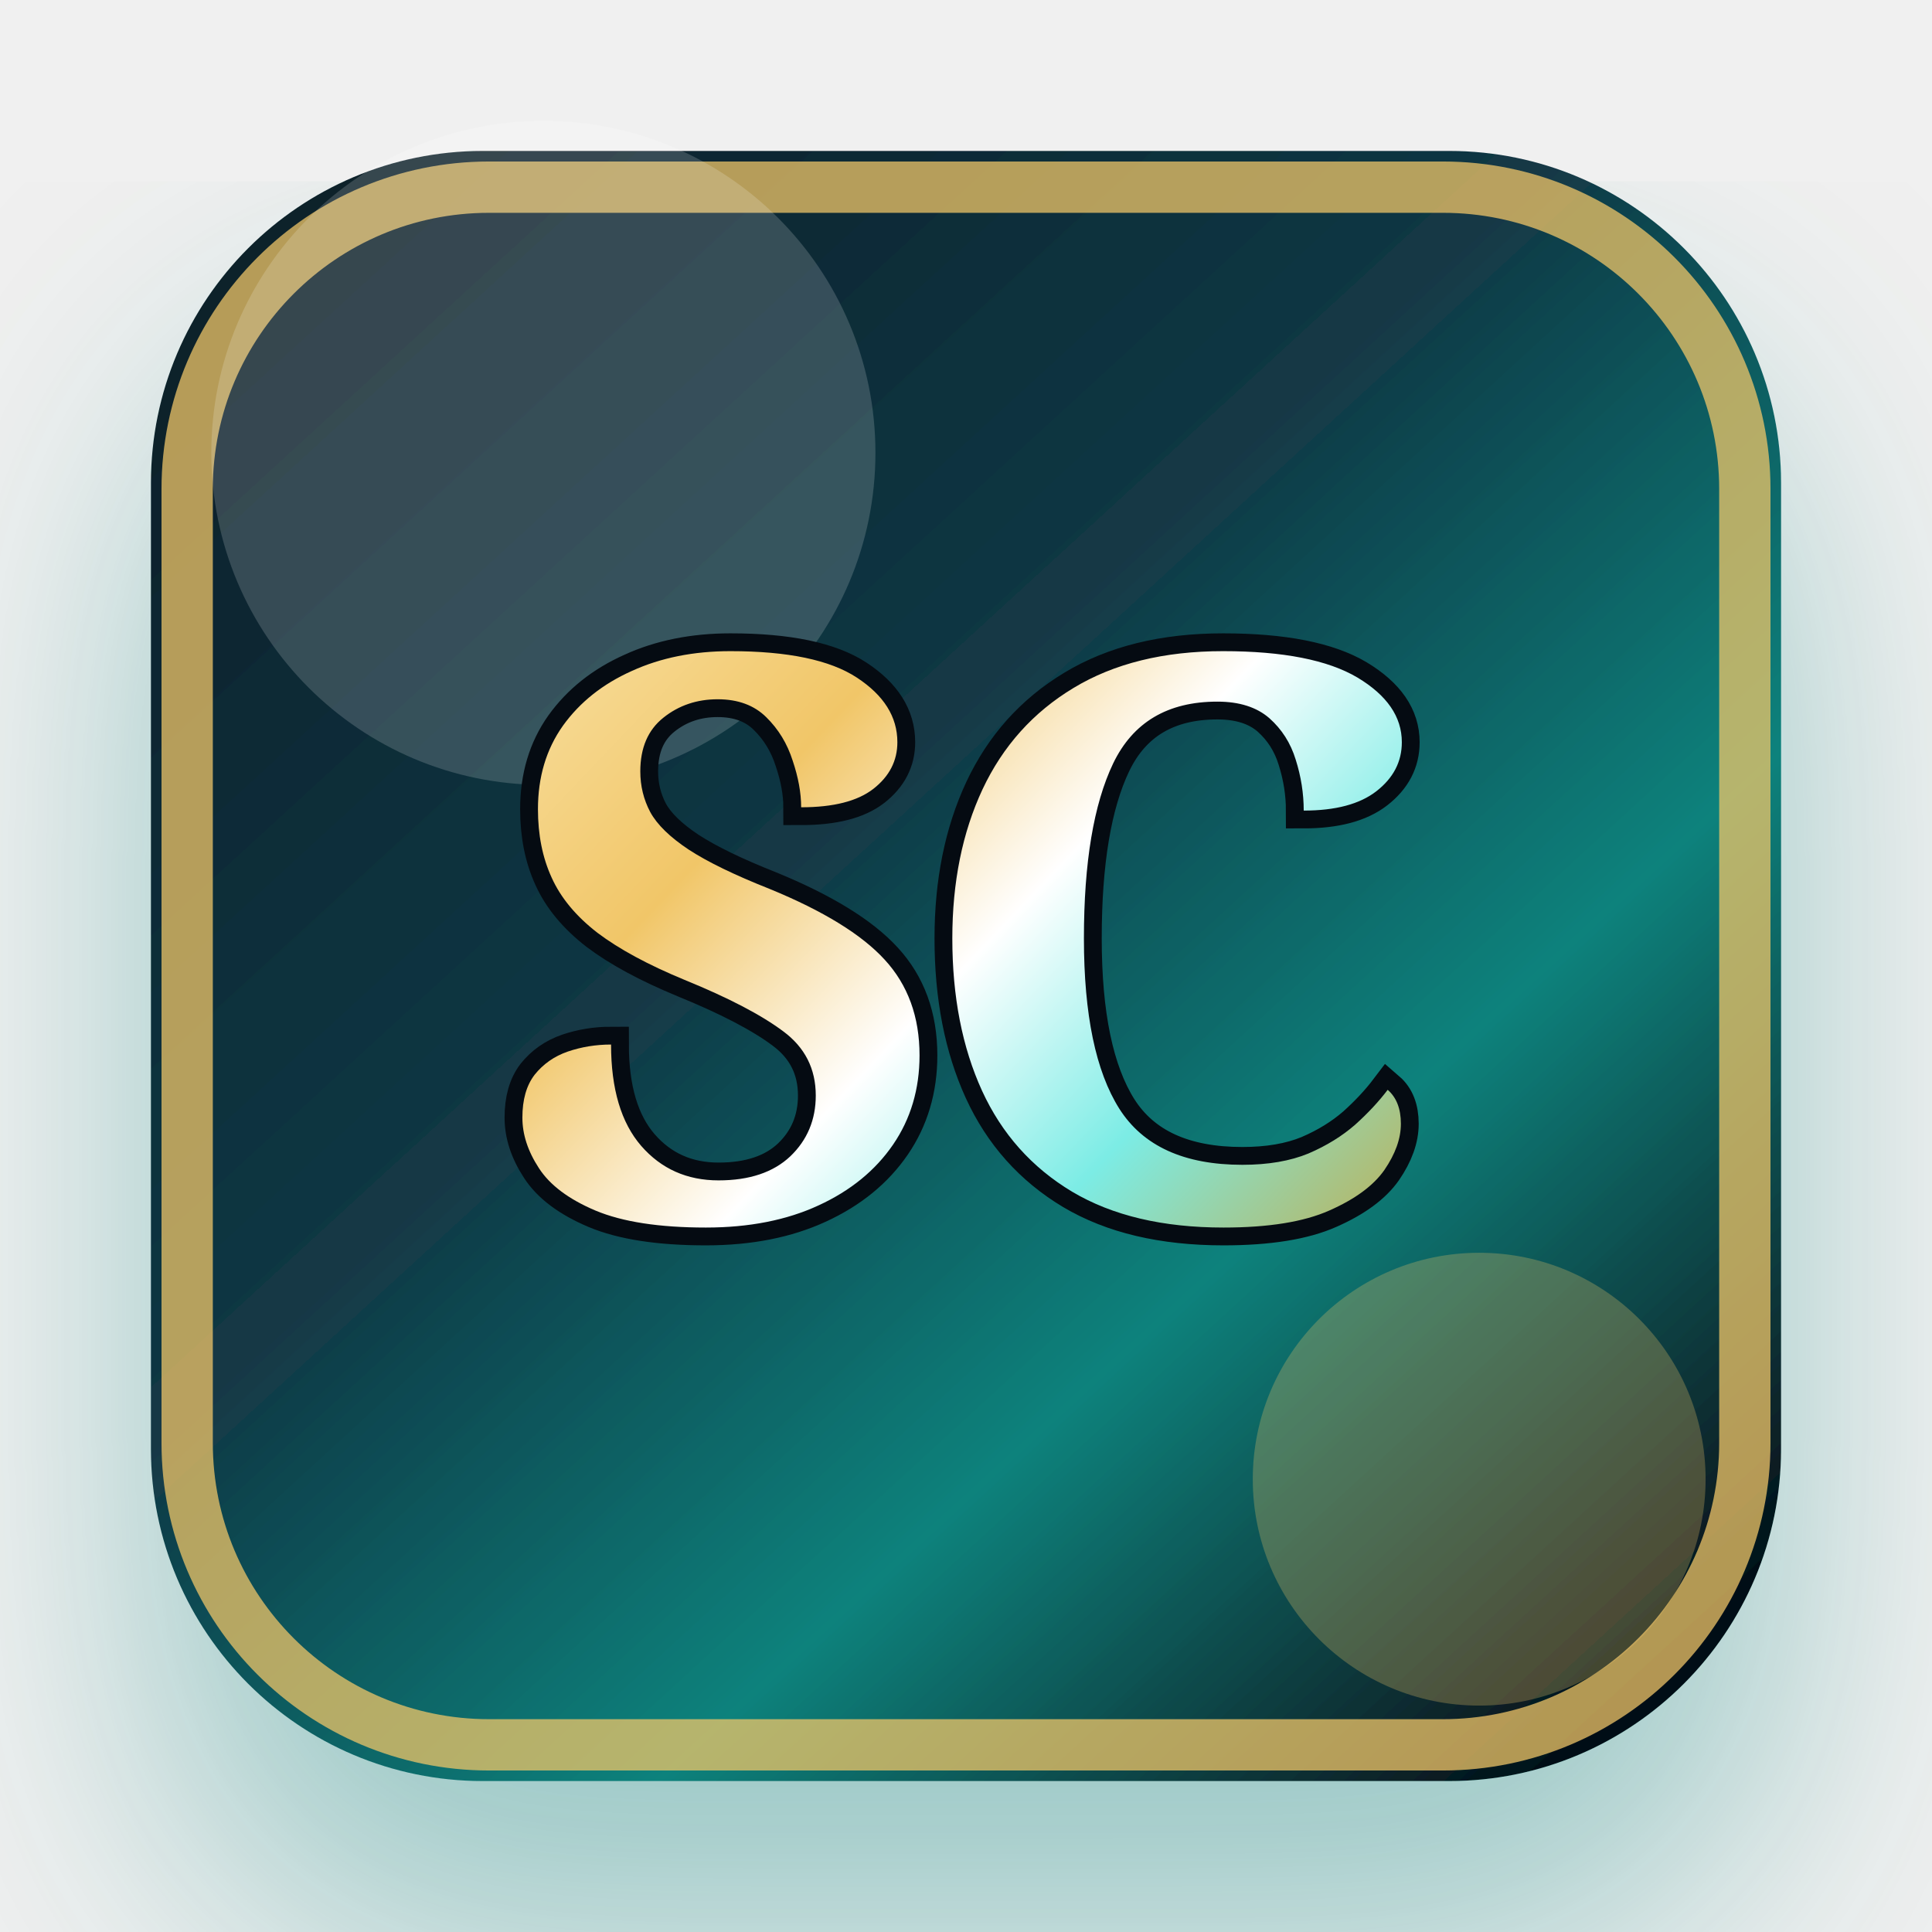
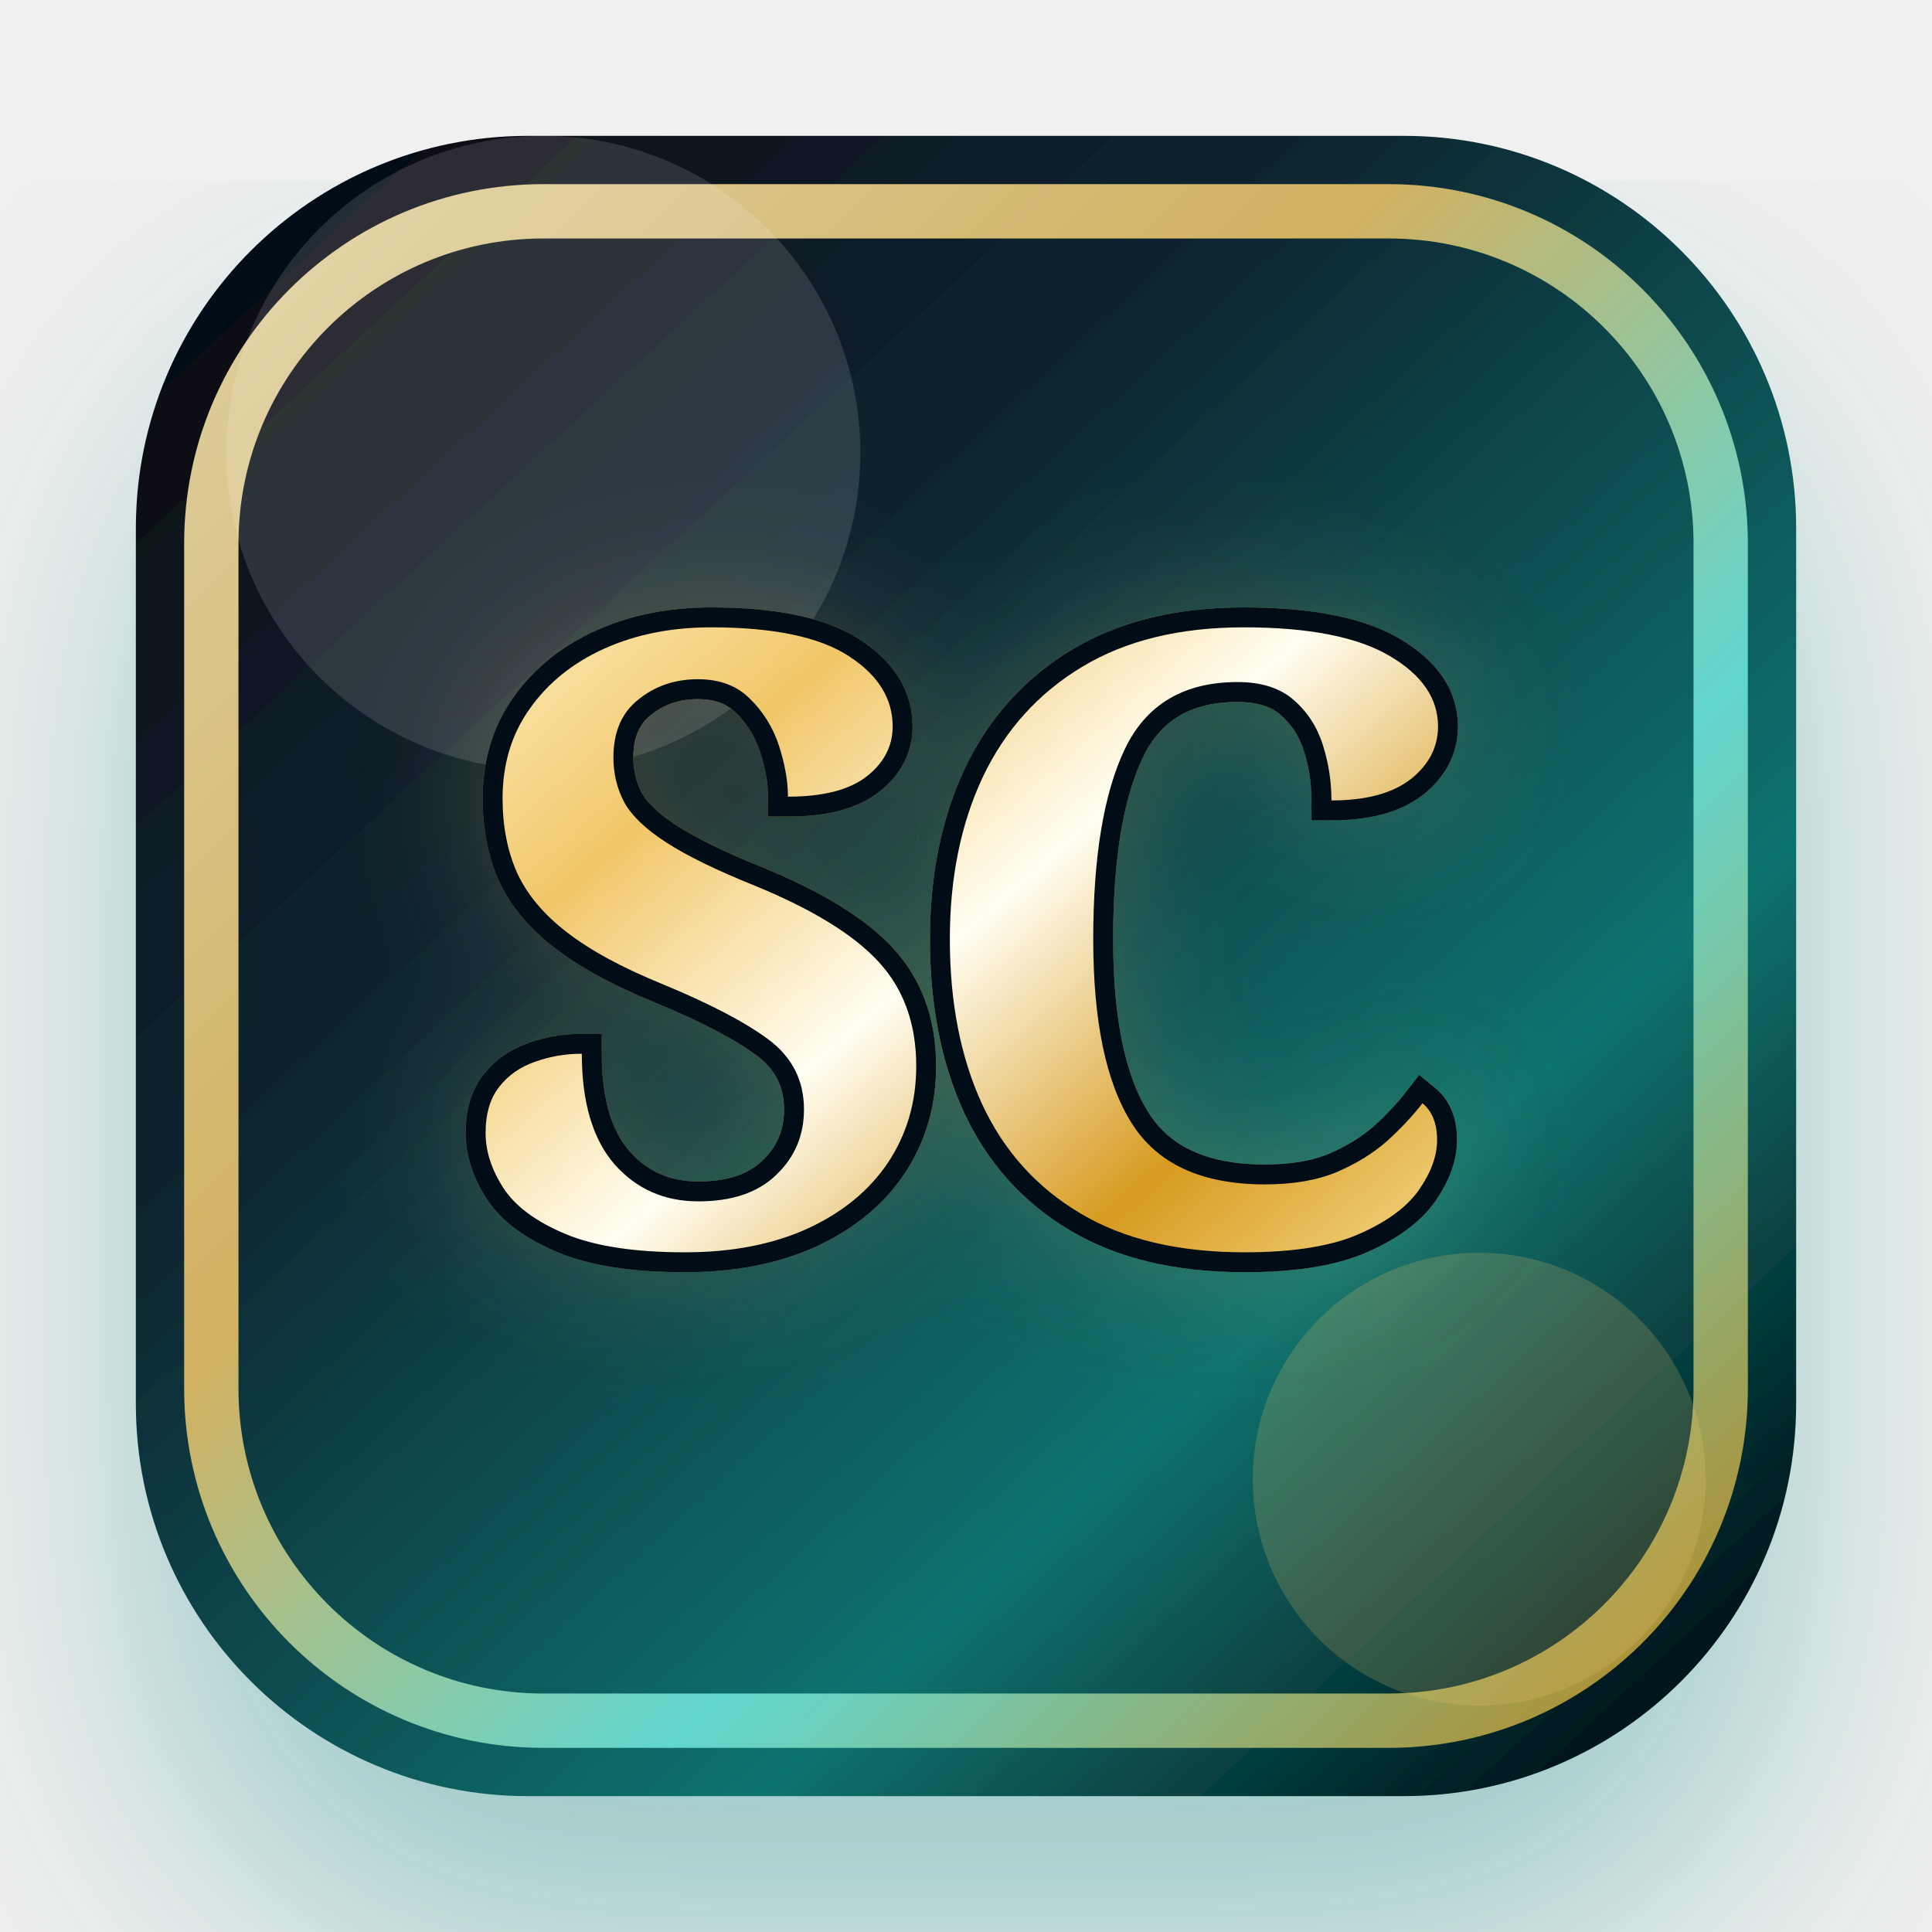
<svg xmlns="http://www.w3.org/2000/svg" viewBox="0 0 64 64">
  <defs>
-     <linearGradient id="bg" x1="10" y1="8" x2="54" y2="56" gradientUnits="userSpaceOnUse">
-       <stop stop-color="#09202a" />
-       <stop offset=".4" stop-color="#123845" />
-       <stop offset=".7" stop-color="#0b827c" />
-       <stop offset="1" stop-color="#061018" />
+     <linearGradient id="bg" x1="8" y1="6" x2="56" y2="58" gradientUnits="userSpaceOnUse">
+       <stop stop-color="#050a10" />
+       <stop offset=".34" stop-color="#102631" />
+       <stop offset=".72" stop-color="#08736e" />
+       <stop offset="1" stop-color="#050a10" />
    </linearGradient>
-     <linearGradient id="shine" x1="12" y1="13" x2="52" y2="51" gradientUnits="userSpaceOnUse">
-       <stop stop-color="#fff8d6" />
-       <stop offset=".34" stop-color="#f1c668" />
-       <stop offset=".5" stop-color="#ffffff" />
-       <stop offset=".64" stop-color="#7cece5" />
-       <stop offset=".86" stop-color="#d49a24" />
-       <stop offset="1" stop-color="#fff3bd" />
+     <linearGradient id="ring" x1="7" y1="7" x2="57" y2="57" gradientUnits="userSpaceOnUse">
+       <stop stop-color="#fff0b8" />
+       <stop offset=".38" stop-color="#f1c668" />
+       <stop offset=".66" stop-color="#6ee8df" />
+       <stop offset="1" stop-color="#d69a22" />
    </linearGradient>
+     <linearGradient id="gold" x1="18" y1="16" x2="46" y2="48" gradientUnits="userSpaceOnUse">
+       <stop stop-color="#fff6ce" />
+       <stop offset=".25" stop-color="#f1c668" />
+       <stop offset=".48" stop-color="#fffef2" />
+       <stop offset=".72" stop-color="#d79a20" />
+       <stop offset="1" stop-color="#fff1b2" />
+     </linearGradient>
+     <filter id="markShadow" x="-30%" y="-30%" width="160%" height="160%">
+       <feDropShadow dx="0" dy="1.6" stdDeviation="1.2" flood-color="#02060a" flood-opacity=".72" />
+       <feDropShadow dx="0" dy="0" stdDeviation="2.2" flood-color="#f1c668" flood-opacity=".22" />
+     </filter>
    <filter id="glow" x="-30%" y="-30%" width="160%" height="160%">
-       <feDropShadow dx="0" dy="6" stdDeviation="5" flood-color="#0b827c" flood-opacity=".36" />
+       <feDropShadow dx="0" dy="6" stdDeviation="5" flood-color="#0b827c" flood-opacity=".35" />
    </filter>
  </defs>
-   <rect x="5" y="5" width="54" height="54" rx="11" fill="url(#bg)" filter="url(#glow)" />
-   <rect x="6.2" y="6.2" width="51.6" height="51.6" rx="10" fill="none" stroke="#f1c668" stroke-opacity=".74" stroke-width="1.7" />
-   <circle cx="18" cy="15" r="11" fill="#ffffff" opacity=".17" />
-   <circle cx="49" cy="49" r="7.5" fill="#f1c668" opacity=".28" />
-   <text x="32" y="40.4" text-anchor="middle" font-family="Cinzel, 'Trajan Pro', Georgia, serif" font-size="26" font-style="normal" font-weight="800" letter-spacing="-1.65" fill="url(#shine)" style="paint-order:stroke;stroke:#050b12;stroke-width:1.18px">SC</text>
+   <rect x="4.5" y="4.5" width="55" height="55" rx="13" fill="url(#bg)" filter="url(#glow)" />
+   <rect x="7" y="7" width="50" height="50" rx="11" fill="none" stroke="url(#ring)" stroke-width="1.8" opacity=".86" />
+   <circle cx="18" cy="15" r="10.5" fill="#ffffff" opacity=".13" />
+   <circle cx="49" cy="49" r="7.5" fill="#f1c668" opacity=".2" />
+   <text x="32" y="41.2" text-anchor="middle" font-family="Cinzel, Copperplate, 'Trajan Pro', Georgia, serif" font-size="28.2" font-style="normal" font-weight="800" letter-spacing="-1.85" fill="url(#gold)" filter="url(#markShadow)" style="paint-order:stroke;stroke:#050b12;stroke-width:1.32px">SC</text>
</svg>
